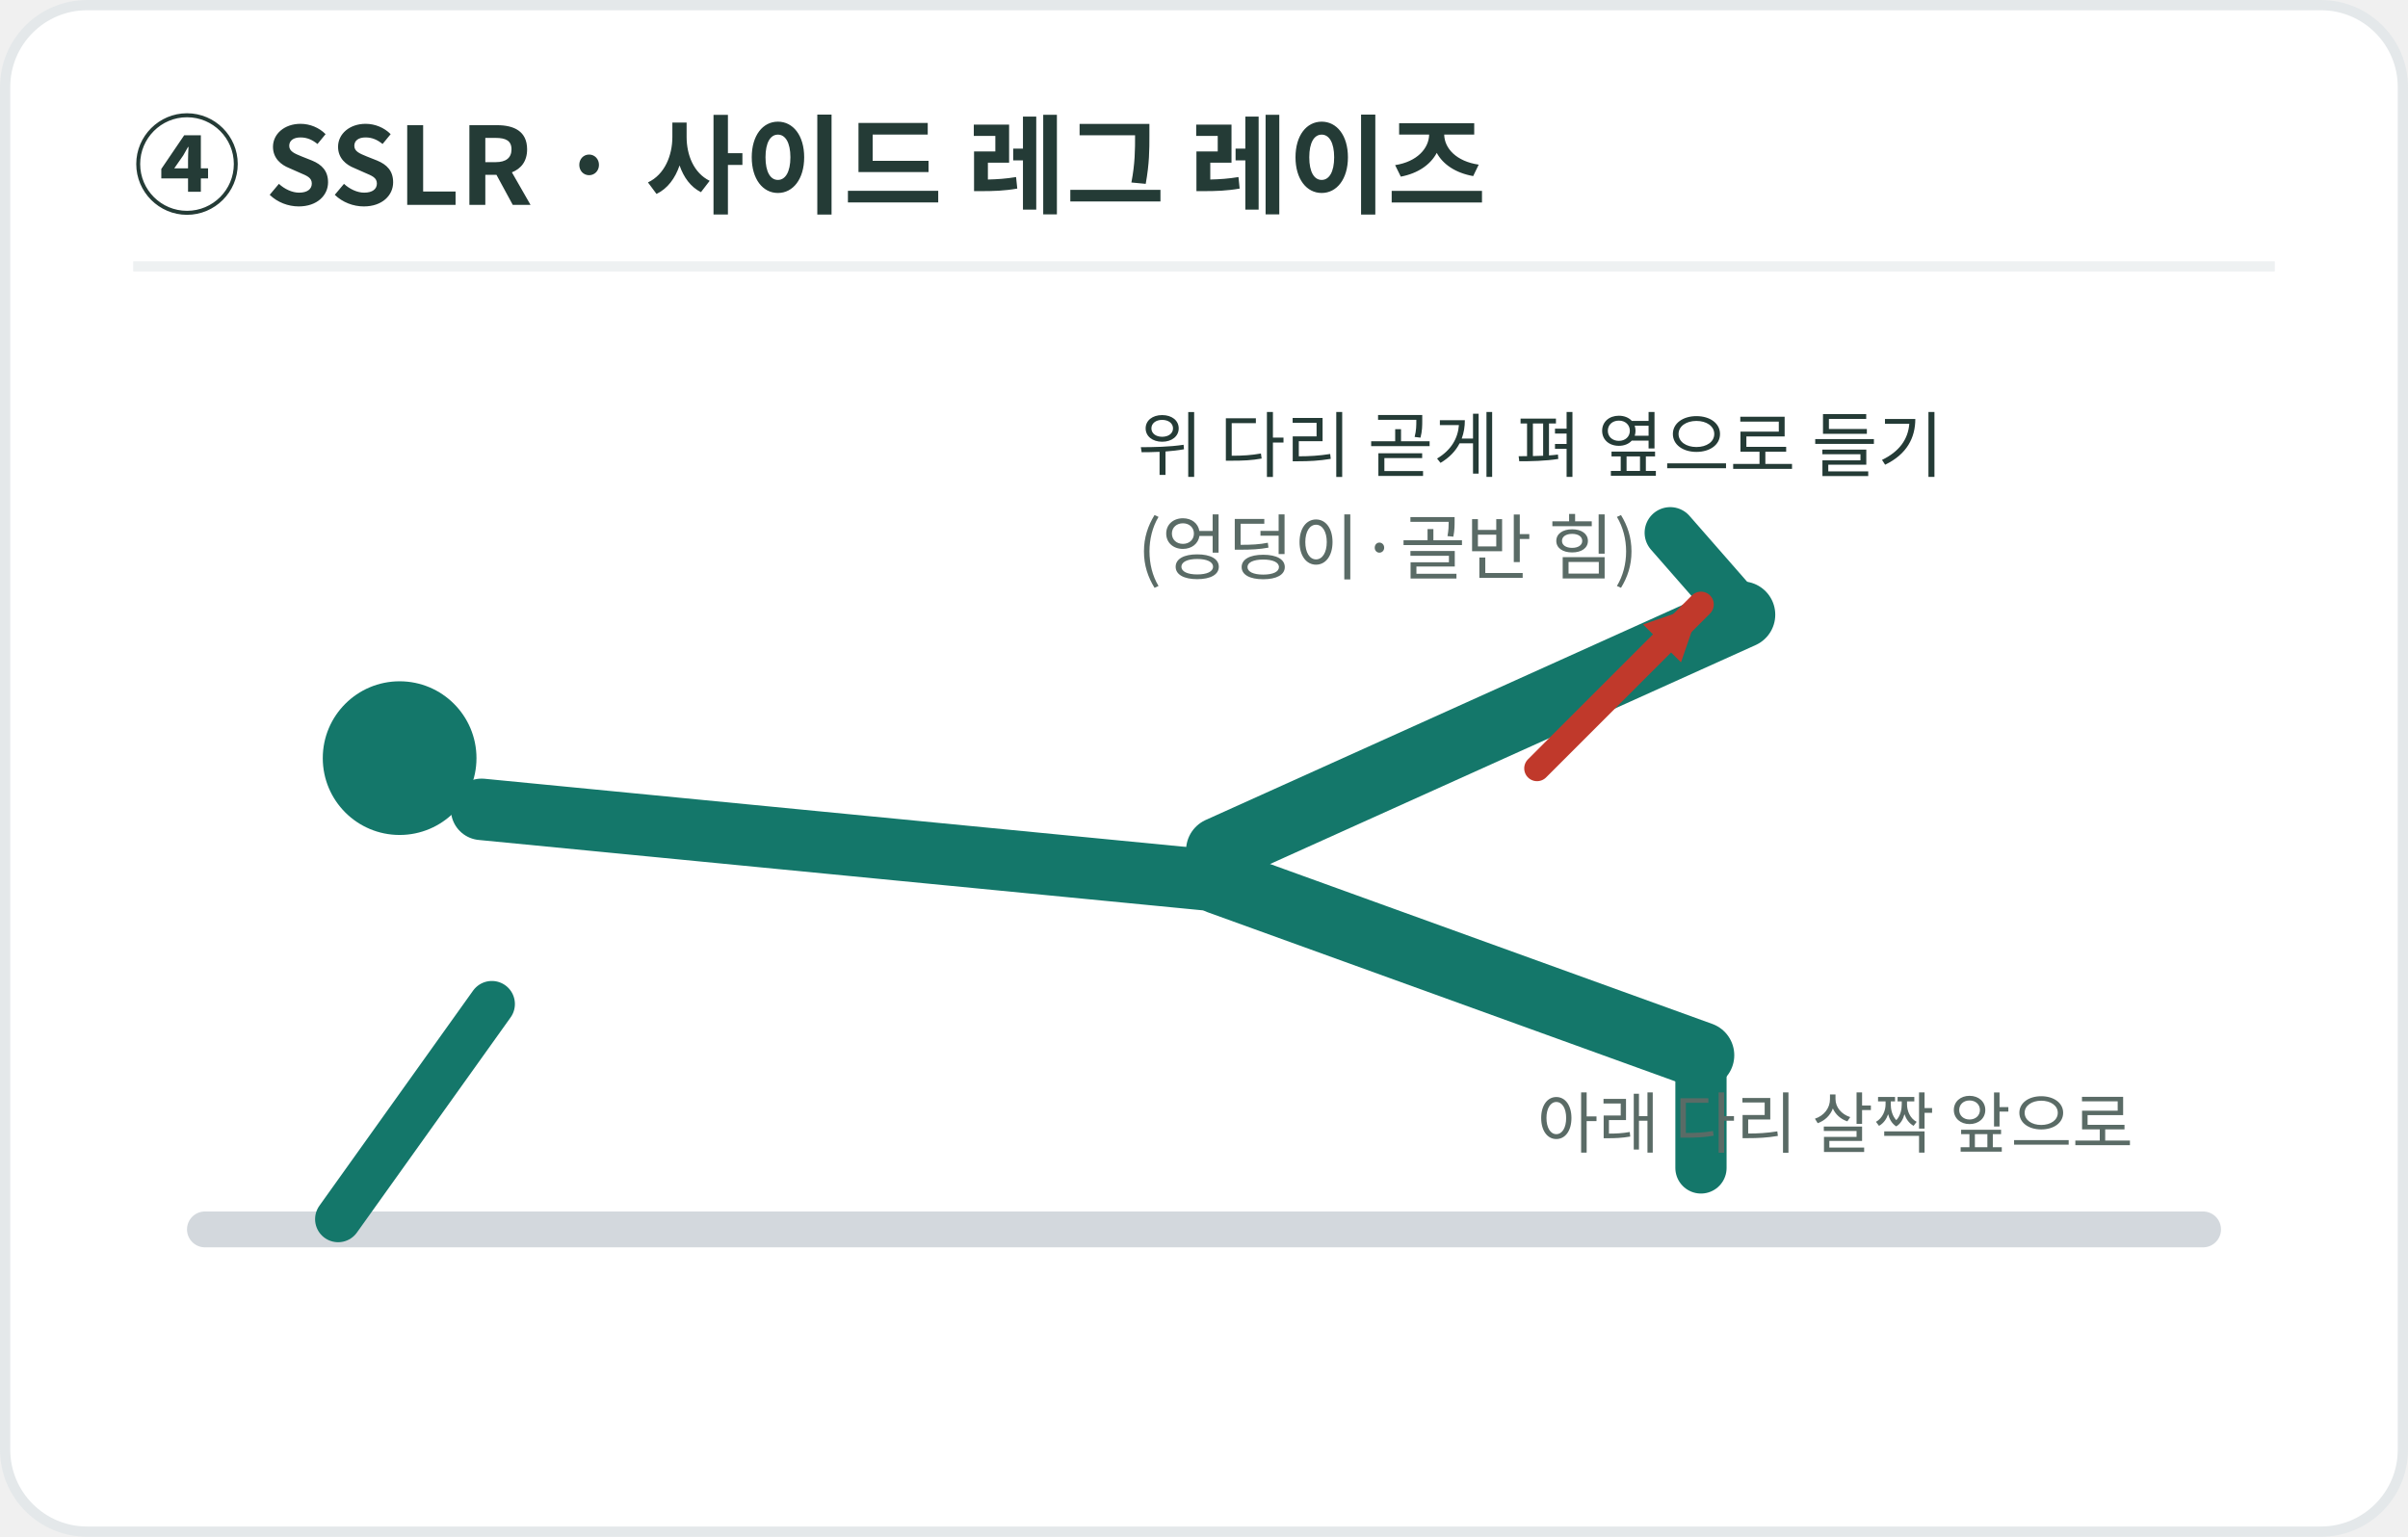
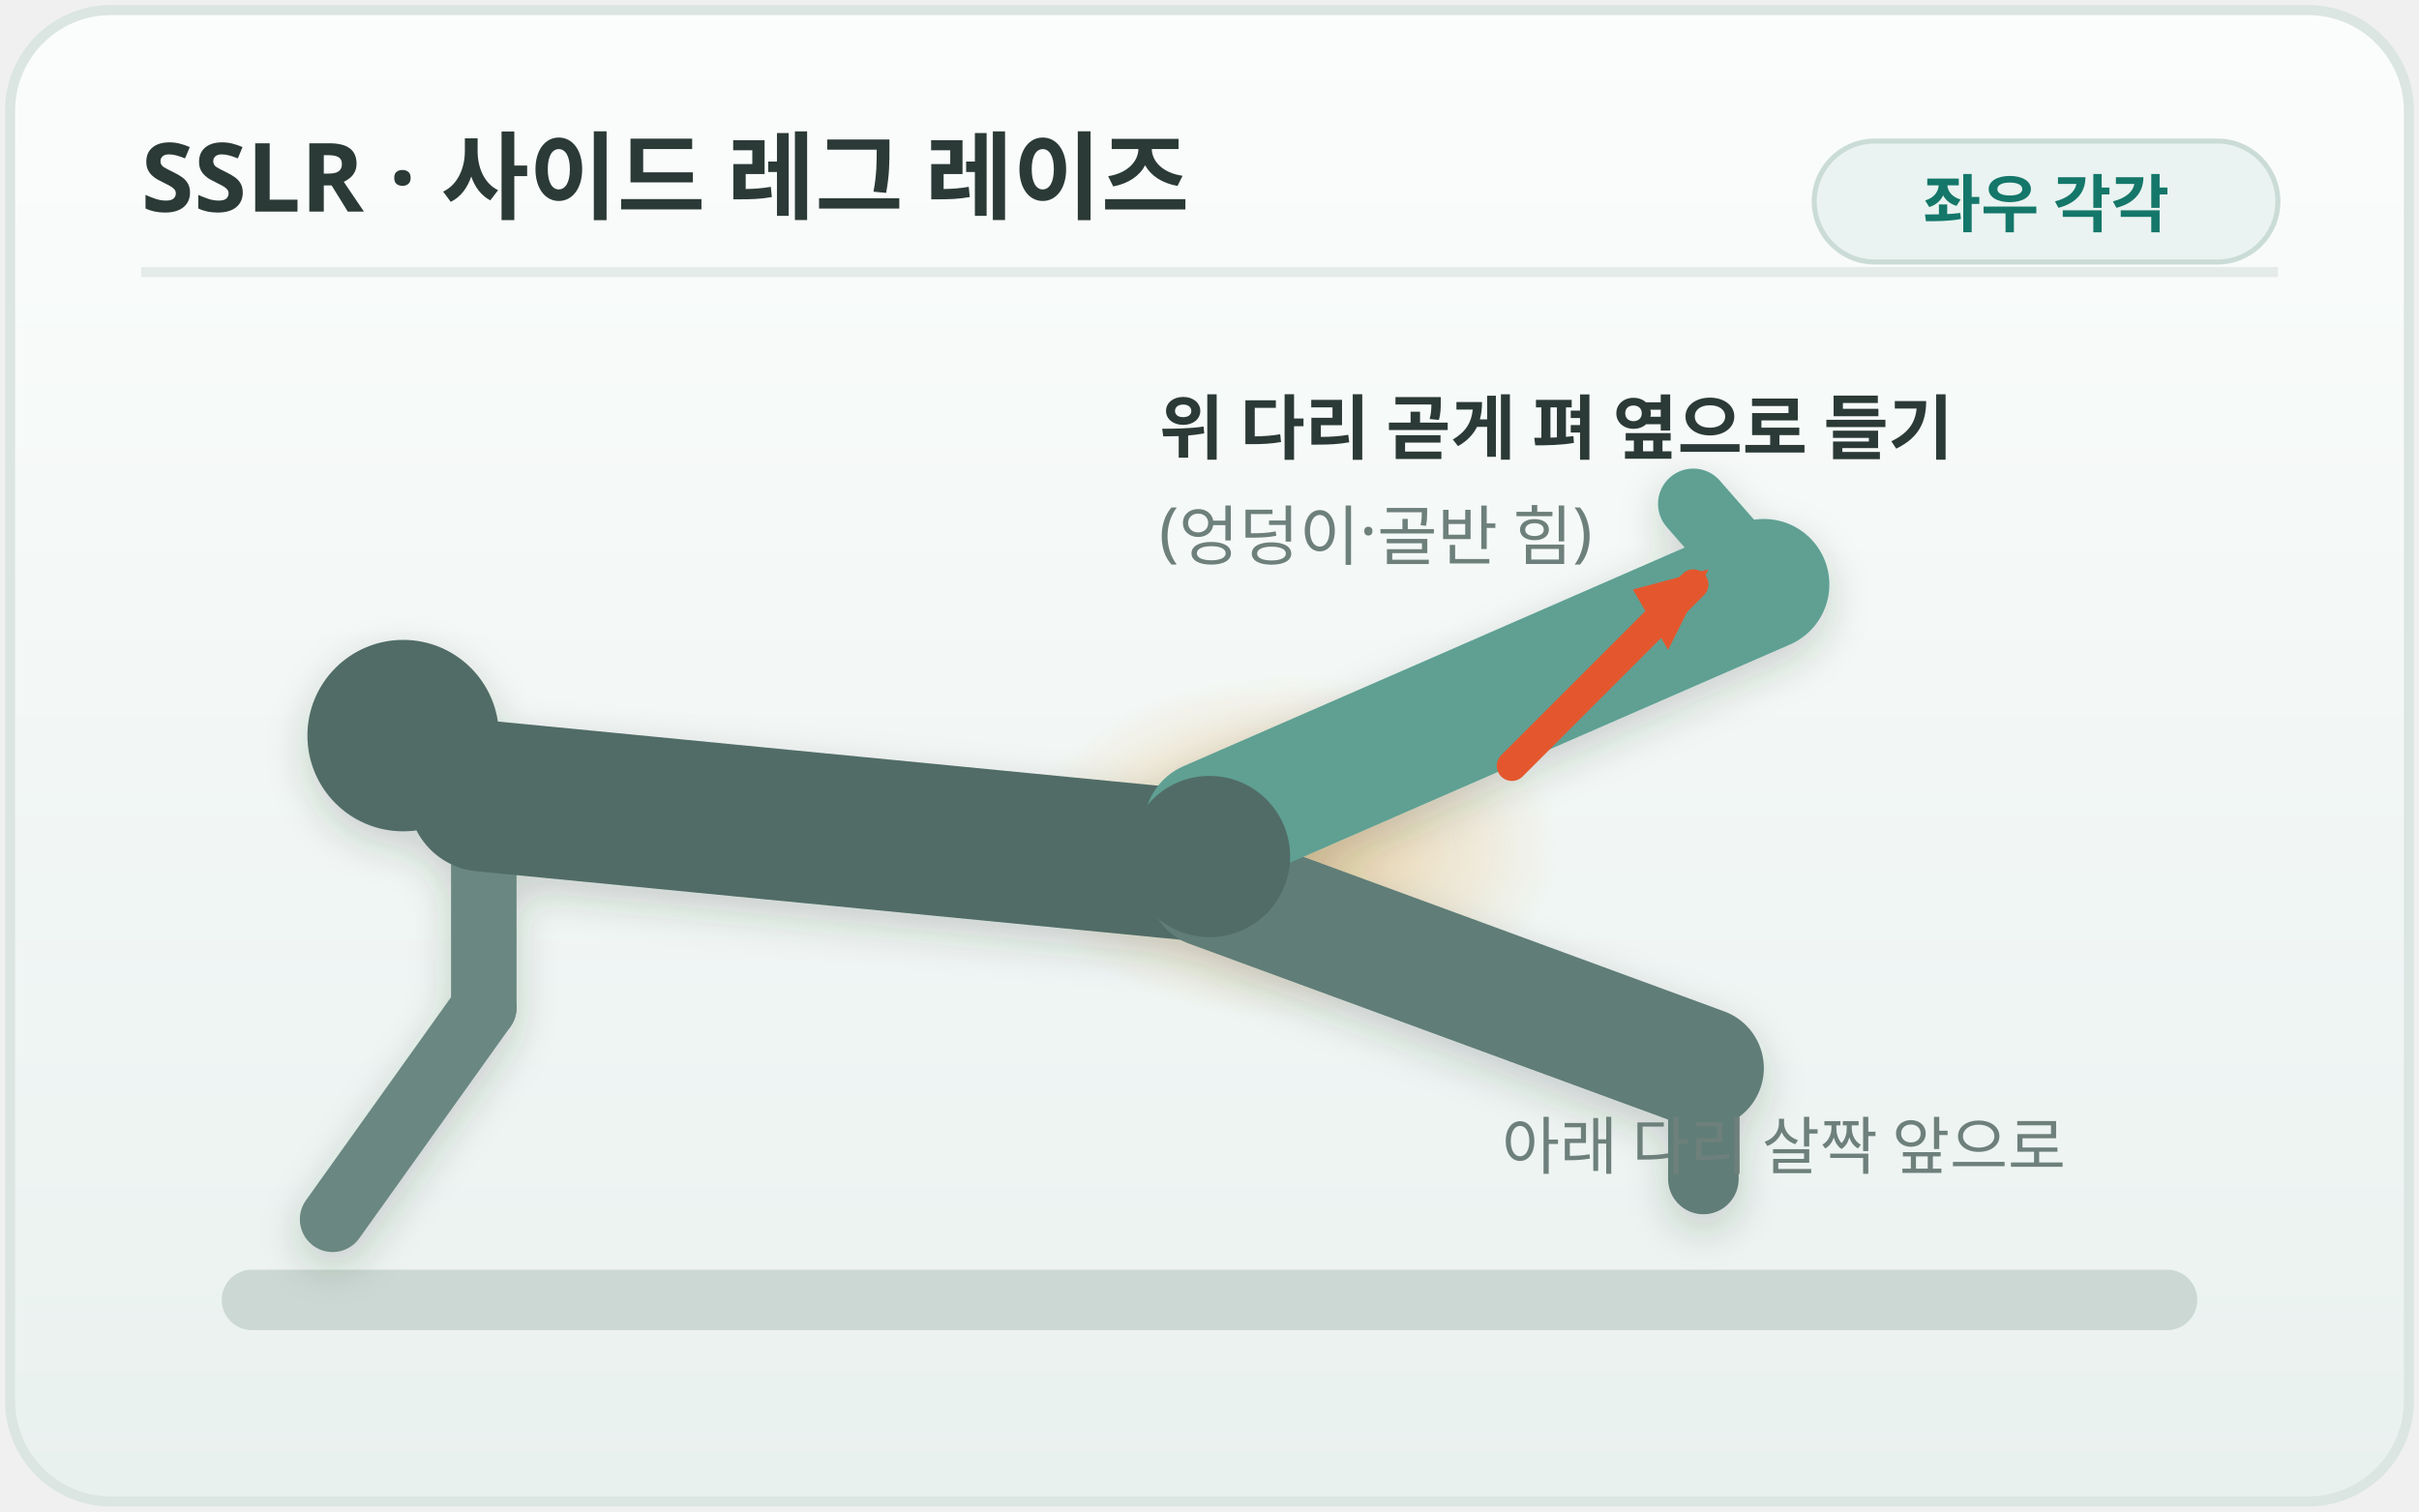
- <svg xmlns="http://www.w3.org/2000/svg" viewBox="0 0 470 300" font-family="Noto Sans CJK KR, sans-serif">
-   <rect x="1" y="1" width="468" height="298" rx="16" fill="#FFFFFF" stroke="#E4E8EA" stroke-width="2" />
-   <text x="26" y="40" font-size="21" font-weight="700" fill="#243B36">④ SSLR · 사이드 레그 레이즈</text>
-   <line x1="26" y1="52" x2="444" y2="52" stroke="#EEF1F2" stroke-width="2" />
-   <line x1="40" y1="240" x2="430" y2="240" stroke="#D3D8DD" stroke-width="7" stroke-linecap="round" />
-   <line x1="96" y1="196" x2="66" y2="238" stroke="#14776A" stroke-width="9" stroke-linecap="round" />
-   <circle cx="78" cy="148" r="15" fill="#14776A" />
-   <line x1="94" y1="158" x2="238" y2="172" stroke="#14776A" stroke-width="12" stroke-linecap="round" />
-   <line x1="238" y1="172" x2="332" y2="206" stroke="#14776A" stroke-width="13" stroke-linecap="round" />
-   <line x1="332" y1="206" x2="332" y2="228" stroke="#14776A" stroke-width="10" stroke-linecap="round" />
-   <line x1="238" y1="166" x2="340" y2="120" stroke="#14776A" stroke-width="13" stroke-linecap="round" />
-   <line x1="340" y1="120" x2="326" y2="104" stroke="#14776A" stroke-width="10" stroke-linecap="round" />
-   <line x1="300" y1="150" x2="332" y2="118" stroke="#C0392B" stroke-width="5" stroke-linecap="round" />
-   <polygon points="332,118 328.1,129.3 320.7,121.9" fill="#C0392B" />
-   <text x="222" y="92" font-size="14" fill="#243B36" text-anchor="start" font-weight="400">위 다리 곧게 펴 옆으로 들기</text>
-   <text x="222" y="112" font-size="14" fill="#5A6B66" text-anchor="start" font-weight="400">(엉덩이·골반 힘)</text>
-   <text x="300" y="224" font-size="13" fill="#5A6B66" text-anchor="start" font-weight="400">아래 다리 살짝 앞으로</text>
+ <svg xmlns="http://www.w3.org/2000/svg" viewBox="0 0 480 300" font-family="'Noto Sans KR','Apple SD Gothic Neo',sans-serif">
+   <defs>
+     <linearGradient id="bg" x1="0" y1="0" x2="0" y2="1">
+       <stop offset="0" stop-color="#FBFDFC" />
+       <stop offset="1" stop-color="#E9F1EF" />
+     </linearGradient>
+     <radialGradient id="glow" cx="50%" cy="50%" r="50%">
+       <stop offset="0" stop-color="#E0982A" stop-opacity="0.42" />
+       <stop offset="1" stop-color="#E0982A" stop-opacity="0" />
+     </radialGradient>
+     <filter id="soft" x="-30%" y="-30%" width="160%" height="160%">
+       <feDropShadow dx="0" dy="3" stdDeviation="4" flood-color="#22332F" flood-opacity="0.20" />
+     </filter>
+   </defs>
+   <rect x="2" y="2" width="476" height="296" rx="20" fill="url(#bg)" stroke="#DBE5E2" stroke-width="2" />
+   <text x="28" y="42" font-size="19" font-weight="700" fill="#2B3A36">SSLR · 사이드 레그 레이즈</text>
+   <line x1="28" y1="54" x2="452" y2="54" stroke="#E4EBE9" stroke-width="2" />
+   <rect x="44" y="252" width="392" height="12" rx="6" fill="#CBD8D3" />
+   <ellipse cx="256" cy="168" rx="54" ry="34" fill="url(#glow)" />
+   <g filter="url(#soft)" stroke-linecap="round">
+     <line x1="96" y1="200" x2="66" y2="242" stroke="#6A8781" stroke-width="13" />
+     <line x1="96" y1="160" x2="96" y2="200" stroke="#6A8781" stroke-width="13" />
+     <line x1="96" y1="158" x2="240" y2="172" stroke="#516C66" stroke-width="30" />
+     <line x1="240" y1="176" x2="338" y2="212" stroke="#607D77" stroke-width="24" />
+     <line x1="338" y1="212" x2="338" y2="234" stroke="#607D77" stroke-width="14" />
+     <line x1="240" y1="164" x2="350" y2="116" stroke="#5EA093" stroke-width="26" />
+     <line x1="350" y1="116" x2="336" y2="100" stroke="#5EA093" stroke-width="14" />
+     <circle cx="240" cy="170" r="16" fill="#516C66" />
+     <circle cx="80" cy="146" r="19" fill="#516C66" />
+   </g>
+   <line x1="300" y1="152" x2="336" y2="116" stroke="#E4572E" stroke-width="6" stroke-linecap="round" />
+   <polygon points="339,113 324,117 331,129" fill="#E4572E" />
+   <text x="230" y="90" font-size="14" font-weight="600" fill="#2B3A36">위 다리 곧게 펴 옆으로 들기</text>
+   <text x="230" y="110" font-size="13" fill="#6E807B">(엉덩이·골반 힘)</text>
+   <text x="298" y="232" font-size="12.5" fill="#6E807B">아래 다리 살짝 앞으로</text>
+   <rect x="360" y="28" width="92" height="24" rx="12" fill="#EAF3F1" stroke="#CBDCD7" />
+   <text x="406" y="45" font-size="12.5" font-weight="700" fill="#14776A" text-anchor="middle">좌우 각각</text>
</svg>
